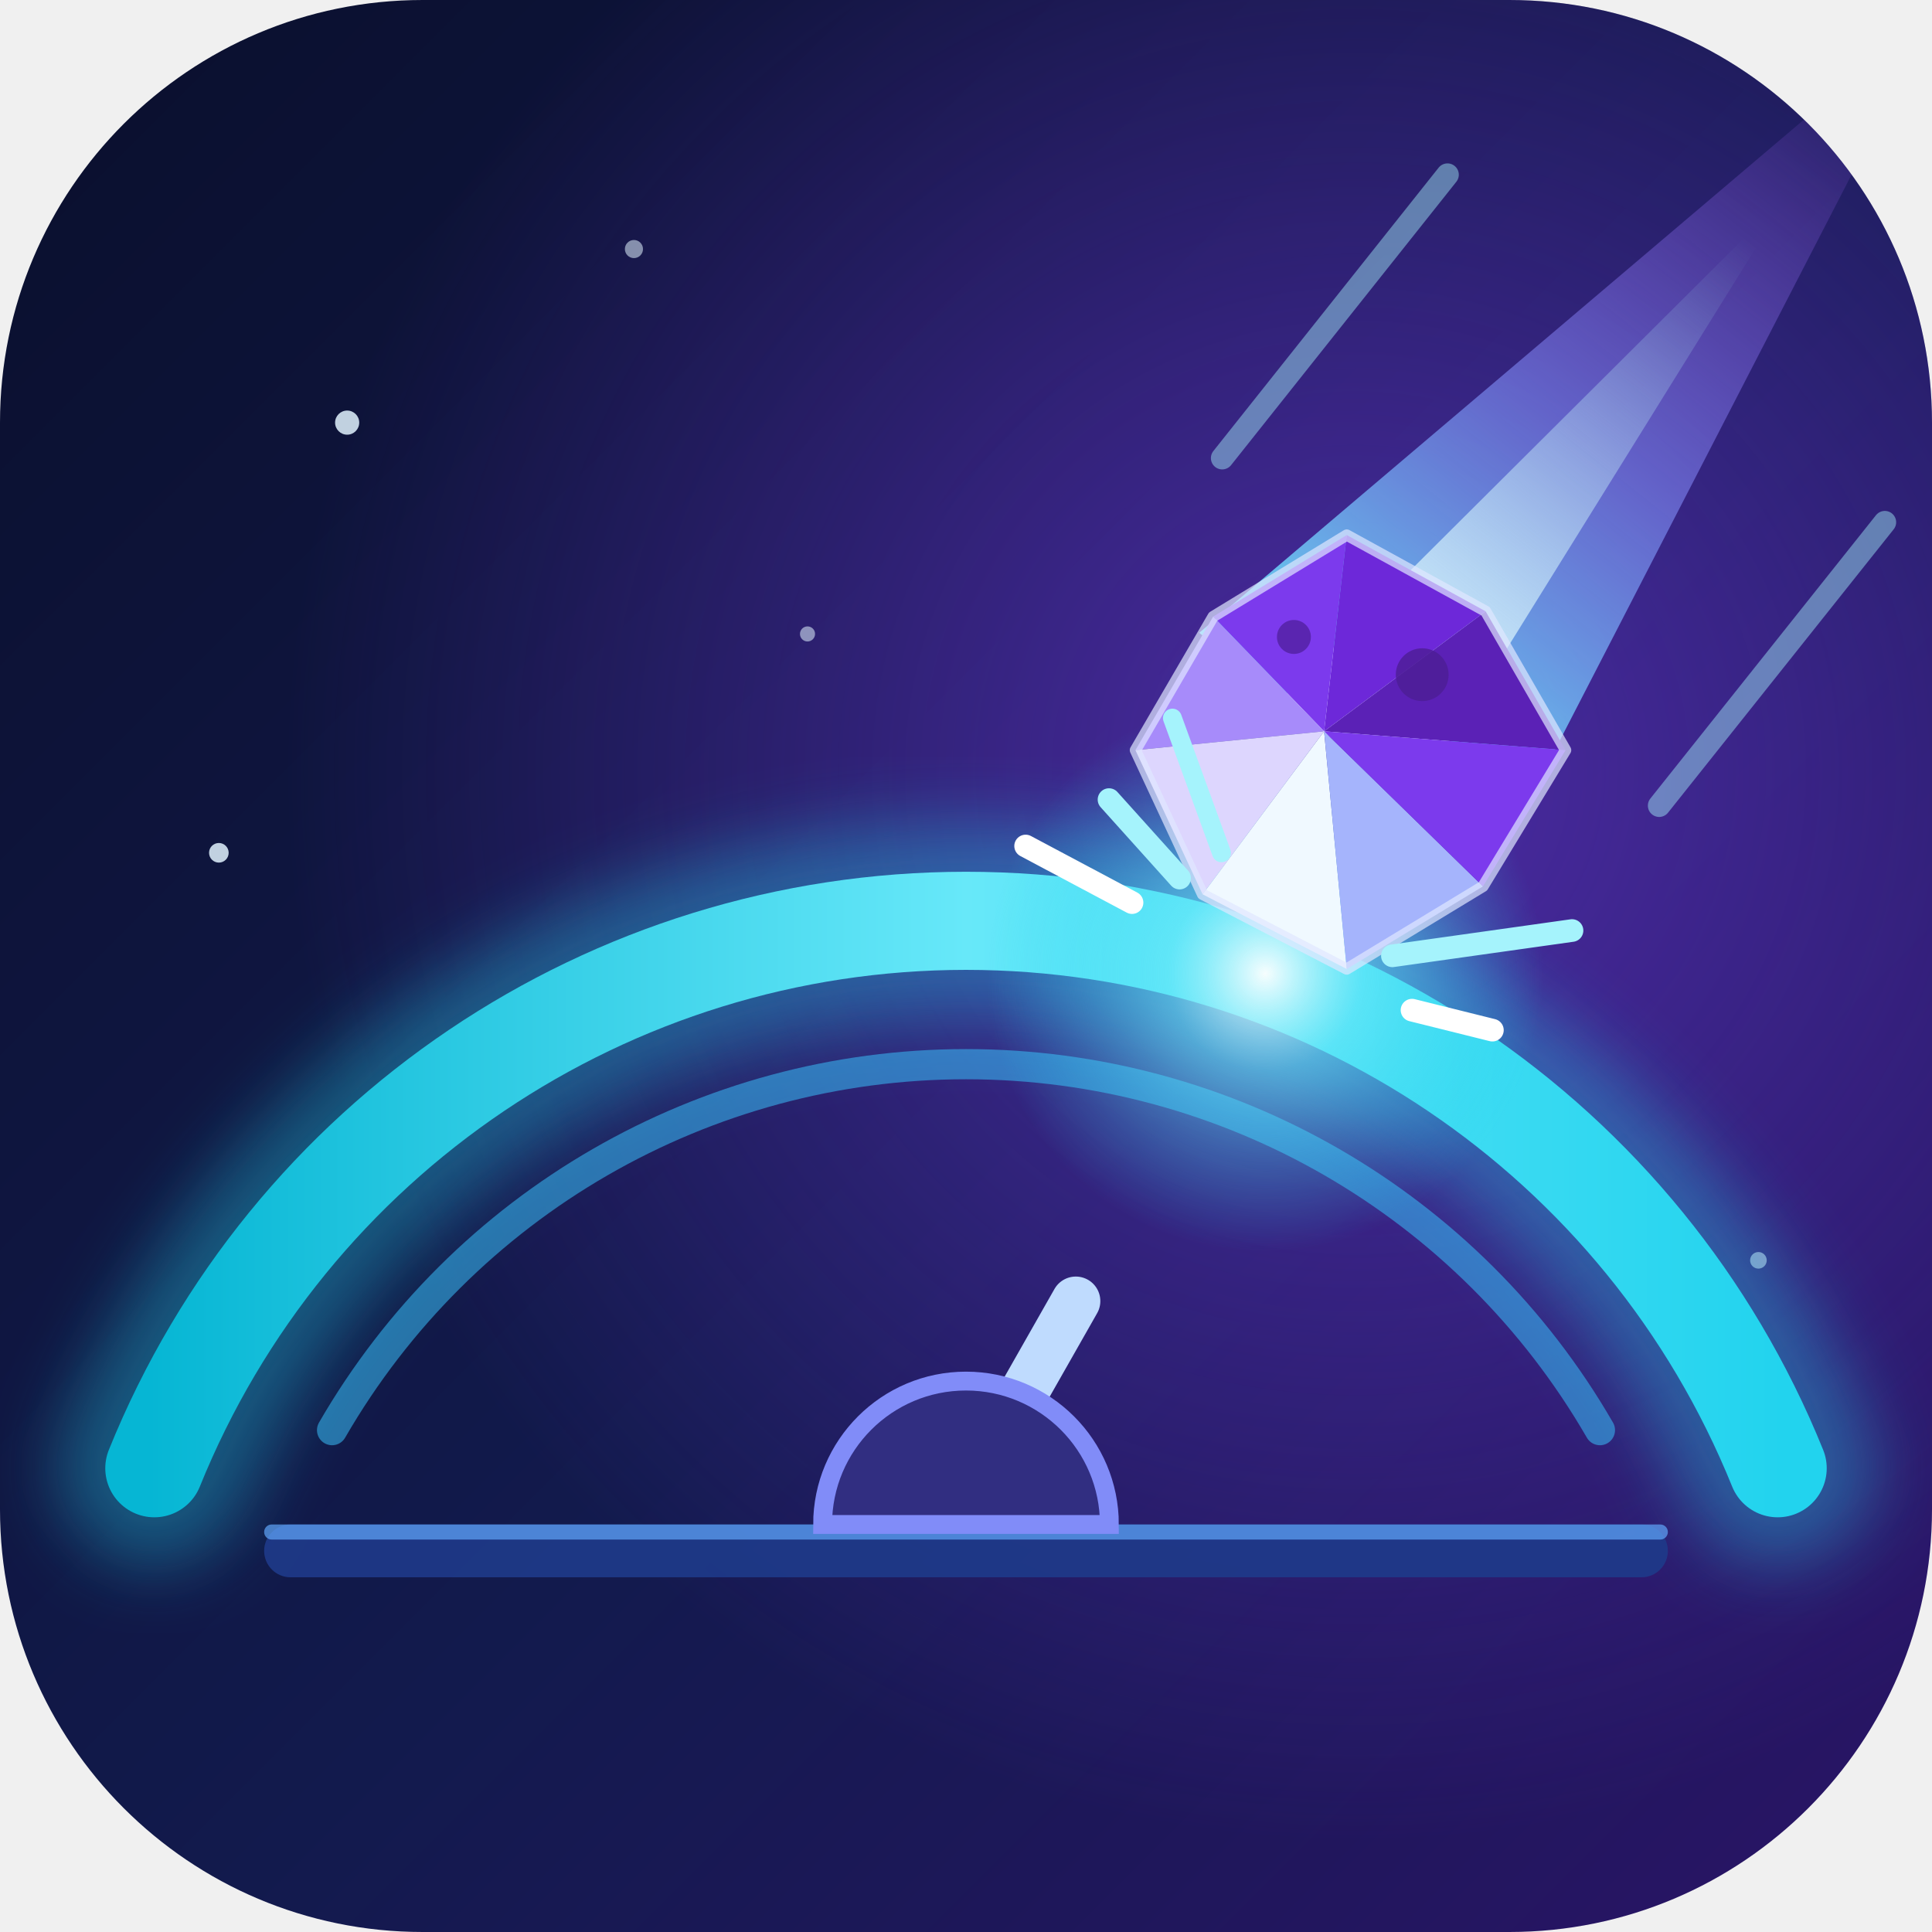
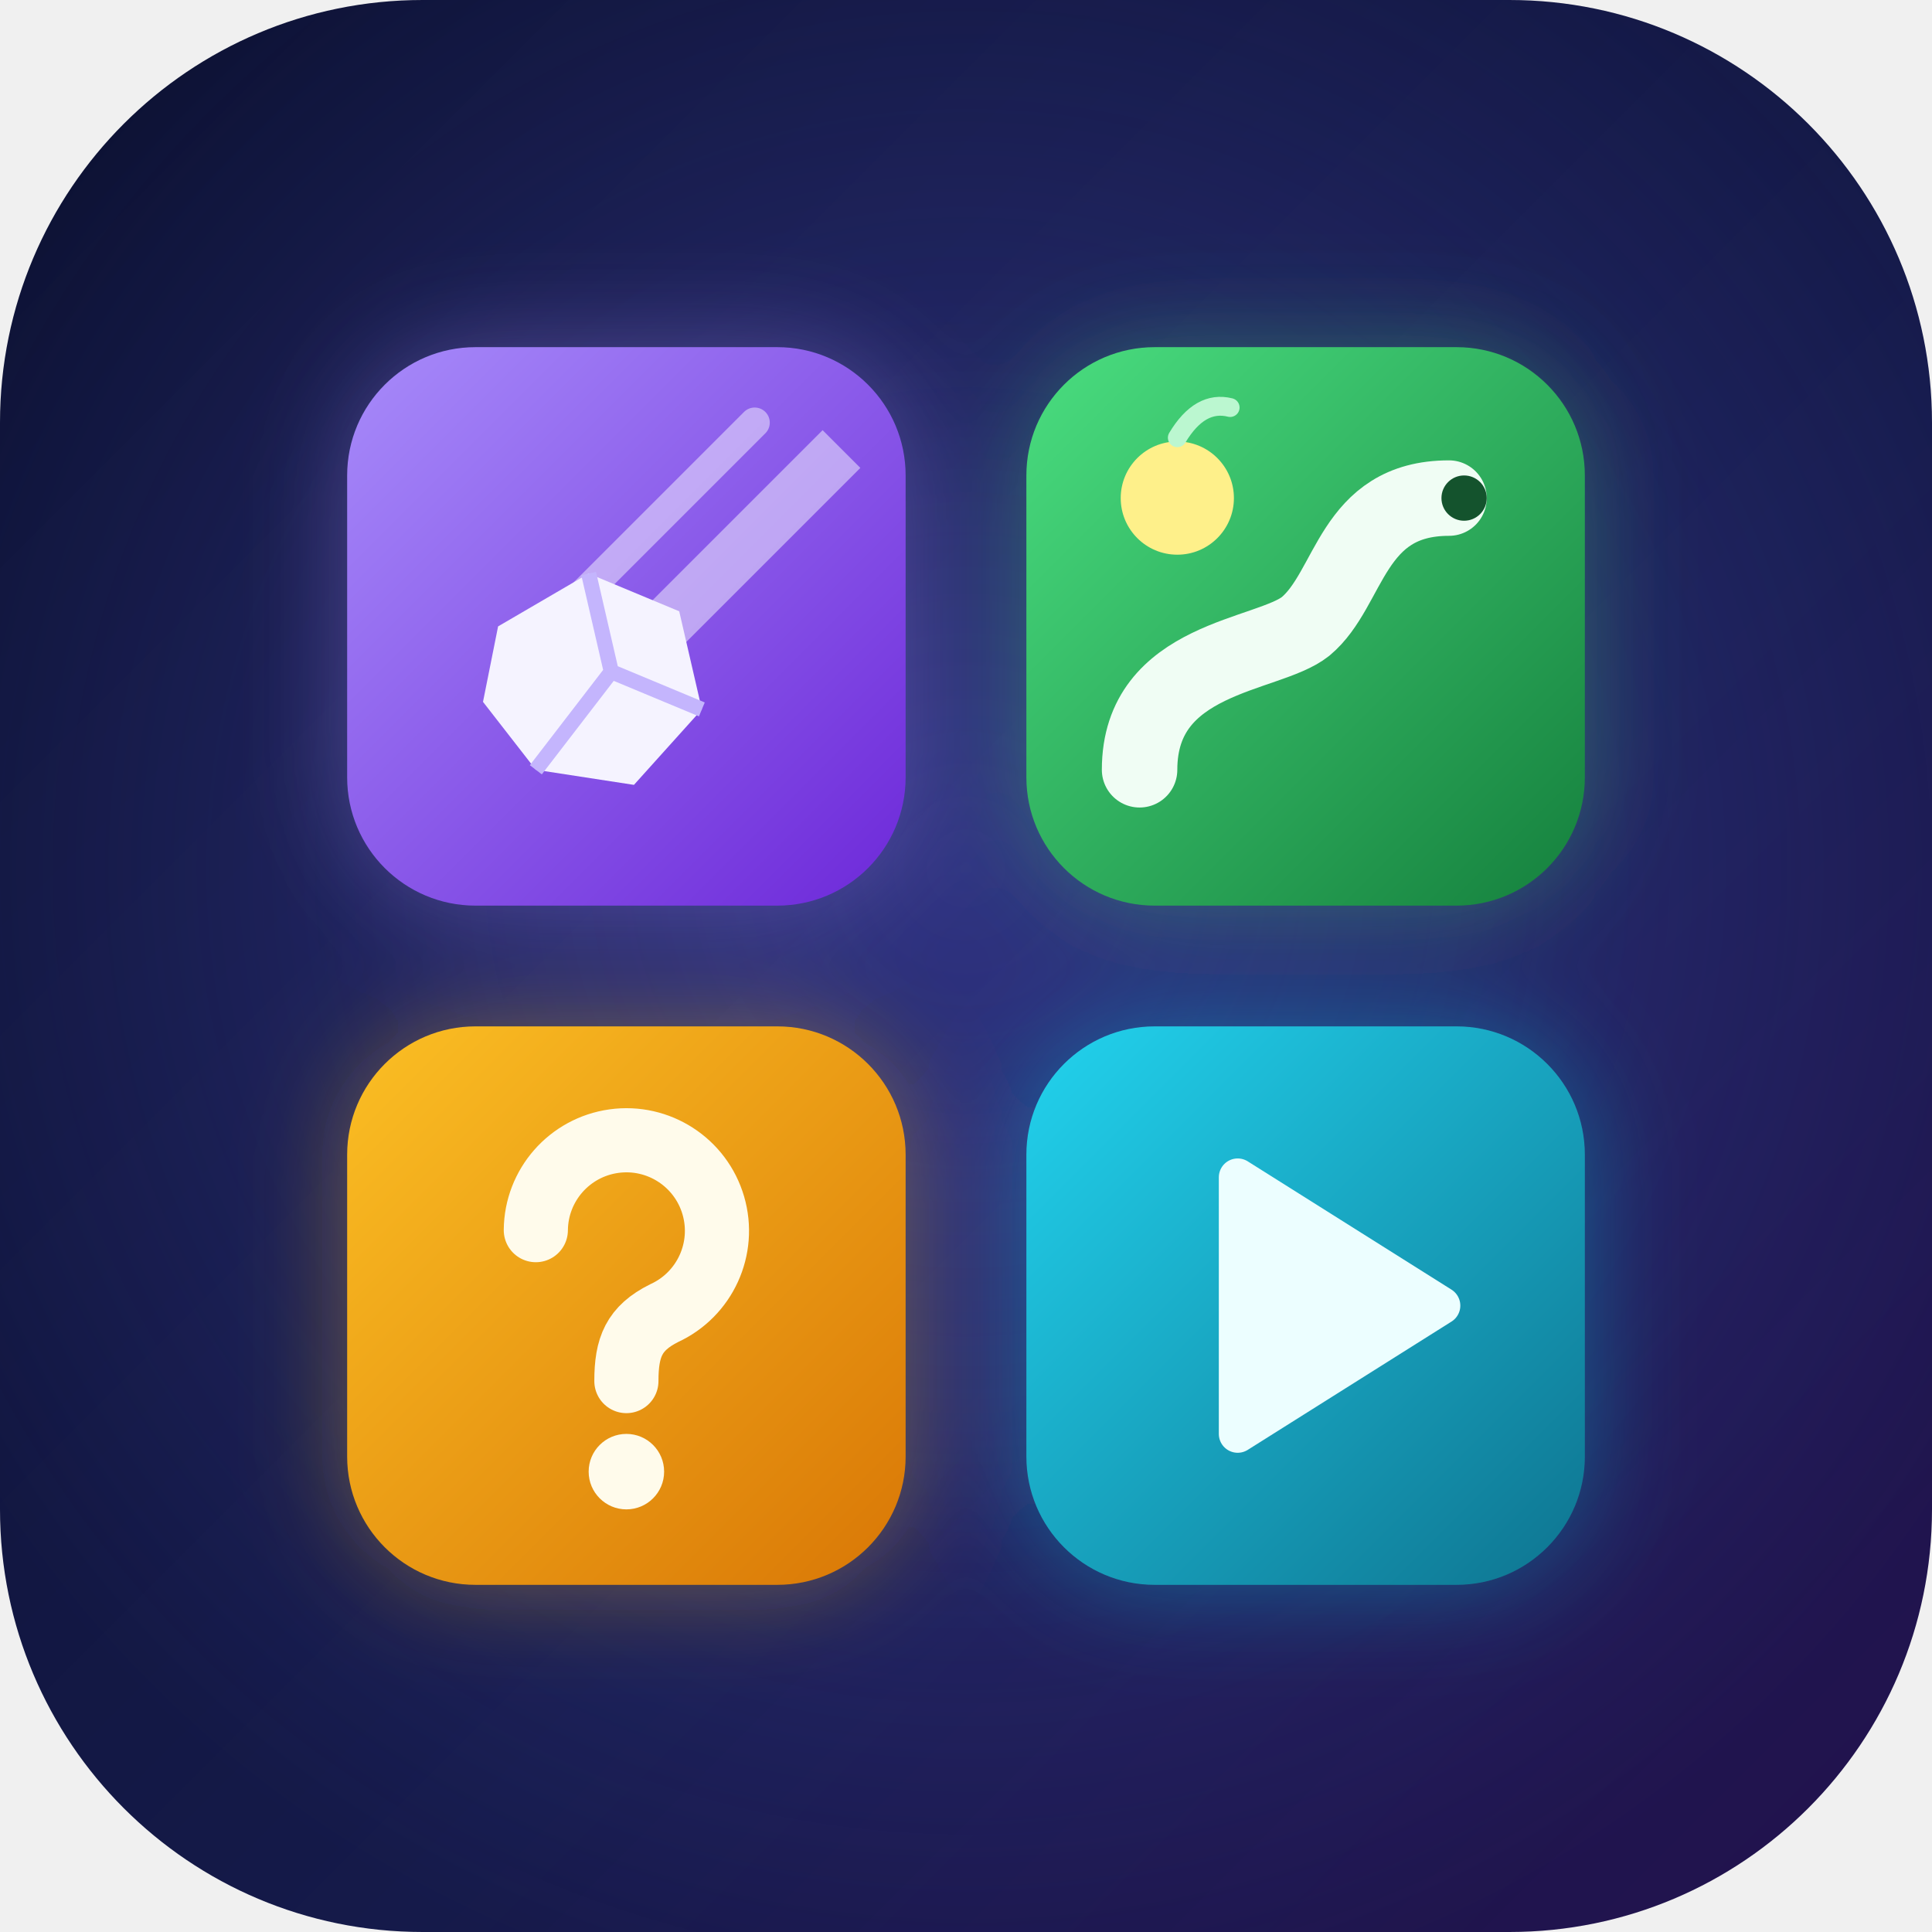
- <svg xmlns="http://www.w3.org/2000/svg" width="512" height="512" viewBox="0 0 512 512" role="img" aria-label="Meteor Defense Logo">
+ <svg xmlns="http://www.w3.org/2000/svg" width="512" height="512" viewBox="0 0 512 512" role="img" aria-label="LernArcade Logo">
  <defs>
-     <linearGradient id="mdrounded-bg" x1="0" y1="0" x2="1" y2="1">
-       <stop offset="0" stop-color="#0a0f2c" />
-       <stop offset="0.55" stop-color="#121a4d" />
-       <stop offset="1" stop-color="#2b1468" />
+     <linearGradient id="larounded-bg" x1="0" y1="0" x2="1" y2="1">
+       <stop offset="0" stop-color="#0b1030" />
+       <stop offset="0.6" stop-color="#151a4a" />
+       <stop offset="1" stop-color="#24124f" />
    </linearGradient>
-     <radialGradient id="mdrounded-glow" cx="0.7" cy="0.4" r="0.55">
-       <stop offset="0" stop-color="#7c3aed" stop-opacity="0.55" />
-       <stop offset="1" stop-color="#7c3aed" stop-opacity="0" />
+     <radialGradient id="larounded-glow" cx="0.5" cy="0.45" r="0.6">
+       <stop offset="0" stop-color="#6366f1" stop-opacity="0.35" />
+       <stop offset="1" stop-color="#6366f1" stop-opacity="0" />
    </radialGradient>
-     <linearGradient id="mdrounded-trail" gradientUnits="userSpaceOnUse" x1="356.9" y1="198.8" x2="501.3" y2="17.2">
-       <stop offset="0" stop-color="#67e8f9" stop-opacity="0.95" />
-       <stop offset="0.45" stop-color="#818cf8" stop-opacity="0.6" />
-       <stop offset="1" stop-color="#a855f7" stop-opacity="0" />
+     <linearGradient id="larounded-t0" x1="0" y1="0" x2="1" y2="1">
+       <stop offset="0" stop-color="#a78bfa" />
+       <stop offset="1" stop-color="#6d28d9" />
    </linearGradient>
-     <linearGradient id="mdrounded-core" gradientUnits="userSpaceOnUse" x1="356.9" y1="198.8" x2="463.9" y2="64.1">
-       <stop offset="0" stop-color="#ffffff" stop-opacity="0.95" />
-       <stop offset="1" stop-color="#a5f3fc" stop-opacity="0" />
+     <linearGradient id="larounded-t1" x1="0" y1="0" x2="1" y2="1">
+       <stop offset="0" stop-color="#4ade80" />
+       <stop offset="1" stop-color="#15803d" />
    </linearGradient>
-     <linearGradient id="mdrounded-shield" x1="0" y1="0" x2="1" y2="0">
-       <stop offset="0" stop-color="#06b6d4" />
-       <stop offset="0.5" stop-color="#67e8f9" />
-       <stop offset="1" stop-color="#22d3ee" />
+     <linearGradient id="larounded-t2" x1="0" y1="0" x2="1" y2="1">
+       <stop offset="0" stop-color="#fbbf24" />
+       <stop offset="1" stop-color="#d97706" />
    </linearGradient>
-     <radialGradient id="mdrounded-impact" cx="0.5" cy="0.5" r="0.5">
-       <stop offset="0" stop-color="#ffffff" stop-opacity="0.95" />
-       <stop offset="0.35" stop-color="#67e8f9" stop-opacity="0.6" />
-       <stop offset="1" stop-color="#22d3ee" stop-opacity="0" />
-     </radialGradient>
-     <filter id="mdrounded-blur" x="-30%" y="-30%" width="160%" height="160%">
-       <feGaussianBlur stdDeviation="9" />
+     <linearGradient id="larounded-t3" x1="0" y1="0" x2="1" y2="1">
+       <stop offset="0" stop-color="#22d3ee" />
+       <stop offset="1" stop-color="#0e7490" />
+     </linearGradient>
+     <filter id="larounded-blur" x="-40%" y="-40%" width="180%" height="180%">
+       <feGaussianBlur stdDeviation="14" />
    </filter>
-     <clipPath id="mdrounded-clip">
+     <clipPath id="larounded-clip">
      <rect width="512" height="512" rx="112" />
    </clipPath>
  </defs>
-   <rect width="512" height="512" rx="112" fill="url(#mdrounded-bg)" />
-   <rect width="512" height="512" rx="112" fill="url(#mdrounded-glow)" />
-   <g clip-path="url(#mdrounded-clip)">
+   <rect width="512" height="512" rx="112" fill="url(#larounded-bg)" />
+   <rect width="512" height="512" rx="112" fill="url(#larounded-glow)" />
+   <g clip-path="url(#larounded-clip)">
    <g transform="translate(0 0) scale(1)">
-       <g fill="#e0f2fe">
-         <circle cx="92" cy="112" r="3.2" opacity="0.85" />
-         <circle cx="168" cy="66" r="2.4" opacity="0.55" />
-         <circle cx="58" cy="226" r="2.6" opacity="0.85" />
-         <circle cx="214" cy="168" r="2" opacity="0.55" />
-         <circle cx="120" cy="300" r="1.8" opacity="0.85" />
-         <circle cx="466" cy="334" r="2.2" opacity="0.55" />
+       <g filter="url(#larounded-blur)">
+         <rect x="92" y="92" width="148" height="148" rx="34" fill="#a78bfa" opacity="0.35" />
+         <rect x="272" y="92" width="148" height="148" rx="34" fill="#4ade80" opacity="0.35" />
+         <rect x="92" y="272" width="148" height="148" rx="34" fill="#fbbf24" opacity="0.35" />
+         <rect x="272" y="272" width="148" height="148" rx="34" fill="#22d3ee" opacity="0.35" />
      </g>
-       <path d="M 40.9 389.1 A 232 232 0 0 1 471.1 389.1" fill="none" stroke="#22d3ee" stroke-width="52" stroke-linecap="round" opacity="0.35" filter="url(#mdrounded-blur)" />
-       <path d="M 40.9 389.1 A 232 232 0 0 1 471.1 389.1" fill="none" stroke="url(#mdrounded-shield)" stroke-width="26" stroke-linecap="round" />
-       <path d="M 88 379 A 194 194 0 0 1 424 379" fill="none" stroke="#38bdf8" stroke-width="8" stroke-linecap="round" opacity="0.55" />
-       <rect x="70" y="404" width="372" height="14" rx="7" fill="#1e3a8a" opacity="0.9" />
-       <rect x="70" y="404" width="372" height="4" rx="2" fill="#60a5fa" opacity="0.7" />
-       <line x1="256" y1="396" x2="285.1" y2="344.8" stroke="#bfdbfe" stroke-width="13" stroke-linecap="round" />
-       <path d="M 218 404 A 38 38 0 0 1 294 404 Z" fill="#312e81" stroke="#818cf8" stroke-width="5" />
-       <path d="M 317.8 167.7 L 498.1 14.7 L 504.4 19.7 L 396 229.9 Z" fill="url(#mdrounded-trail)" />
-       <path d="M 339.7 185.1 L 462.4 62.9 L 465.5 65.4 L 374.1 212.5 Z" fill="url(#mdrounded-core)" />
-       <line x1="323.9" y1="121.4" x2="383.6" y2="46.3" stroke="#a5f3fc" stroke-width="6" stroke-linecap="round" opacity="0.45" />
-       <line x1="439.7" y1="213.5" x2="499.5" y2="138.4" stroke="#a5f3fc" stroke-width="6" stroke-linecap="round" opacity="0.45" />
-       <circle cx="335.3" cy="258" r="74" fill="url(#mdrounded-impact)" />
-       <g>
-         <path d="M 350.9 193.8 L 414.9 198.8 L 393.7 162 Z" fill="#5b21b6" />
-         <path d="M 350.9 193.8 L 393.7 162 L 356.9 141.8 Z" fill="#6d28d9" />
-         <path d="M 350.9 193.8 L 356.9 141.8 L 321.5 163.4 Z" fill="#7c3aed" />
-         <path d="M 350.9 193.8 L 321.5 163.4 L 300.9 198.8 Z" fill="#a78bfa" />
-         <path d="M 350.9 193.8 L 300.9 198.8 L 318.7 237 Z" fill="#ddd6fe" />
-         <path d="M 350.9 193.8 L 318.7 237 L 356.9 256.8 Z" fill="#f0f9ff" />
-         <path d="M 350.9 193.8 L 356.9 256.8 L 393 234.9 Z" fill="#a5b4fc" />
-         <path d="M 350.9 193.8 L 393 234.9 L 414.9 198.8 Z" fill="#7c3aed" />
-         <path d="M 414.9 198.8 L 393.7 162 L 356.9 141.8 L 321.5 163.4 L 300.9 198.8 L 318.7 237 L 356.9 256.8 L 393 234.9 Z" fill="none" stroke="#e0e7ff" stroke-width="3" stroke-linejoin="round" opacity="0.7" />
+       <rect x="92" y="92" width="148" height="148" rx="34" fill="url(#larounded-t0)" />
+       <rect x="272" y="92" width="148" height="148" rx="34" fill="url(#larounded-t1)" />
+       <rect x="92" y="272" width="148" height="148" rx="34" fill="url(#larounded-t2)" />
+       <rect x="272" y="272" width="148" height="148" rx="34" fill="url(#larounded-t3)" />
+       <g transform="translate(92 92)">
+         <path d="M58 90 L126 22 L136 32 L68 100 Z" fill="#ede9fe" opacity="0.55" />
+         <path d="M48 80 L108 20" stroke="#f5f3ff" stroke-width="8" stroke-linecap="round" opacity="0.5" />
+         <path d="M40 74 L64 60 L88 70 L94 96 L76 116 L50 112 L36 94 Z" fill="#f5f3ff" />
+         <path d="M64 60 L70 86 L94 96 M70 86 L50 112" stroke="#c4b5fd" stroke-width="4" fill="none" stroke-linejoin="round" />
      </g>
-       <circle cx="376.9" cy="178.8" r="7" fill="#4c1d95" opacity="0.8" />
-       <circle cx="342.9" cy="168.8" r="4.5" fill="#4c1d95" opacity="0.7" />
-       <line x1="312.6" y1="232.7" x2="293.9" y2="211.9" stroke="#a5f3fc" stroke-width="6" stroke-linecap="round" />
-       <line x1="300" y1="239.2" x2="271.8" y2="224.2" stroke="#ffffff" stroke-width="6" stroke-linecap="round" />
-       <line x1="369" y1="253.3" x2="416.6" y2="246.6" stroke="#a5f3fc" stroke-width="6" stroke-linecap="round" />
-       <line x1="374.2" y1="267.7" x2="395.5" y2="273" stroke="#ffffff" stroke-width="6" stroke-linecap="round" />
-       <line x1="323.7" y1="226" x2="310.7" y2="190.3" stroke="#a5f3fc" stroke-width="5" stroke-linecap="round" />
+       <g transform="translate(272 92)">
+         <path d="M30 112 C30 82 64 82 74 74 C86 64 86 40 112 40" stroke="#f0fdf4" stroke-width="20" stroke-linecap="round" stroke-linejoin="round" fill="none" />
+         <circle cx="116" cy="40" r="6" fill="#14532d" />
+         <circle cx="40" cy="40" r="15" fill="#fef08a" />
+         <path d="M40 24 q6 -10 14 -8" stroke="#bbf7d0" stroke-width="5" stroke-linecap="round" fill="none" />
+       </g>
+       <g transform="translate(92 272)">
+         <path d="M50 54 a24 24 0 1 1 34 22 c-8 4 -10 9 -10 18" stroke="#fffbeb" stroke-width="17" stroke-linecap="round" fill="none" />
+         <circle cx="74" cy="118" r="10" fill="#fffbeb" />
+       </g>
+       <g transform="translate(272 272)">
+         <path d="M56 40 L110 74 L56 108 Z" fill="#ecfeff" stroke="#ecfeff" stroke-width="10" stroke-linejoin="round" />
+       </g>
    </g>
  </g>
</svg>
